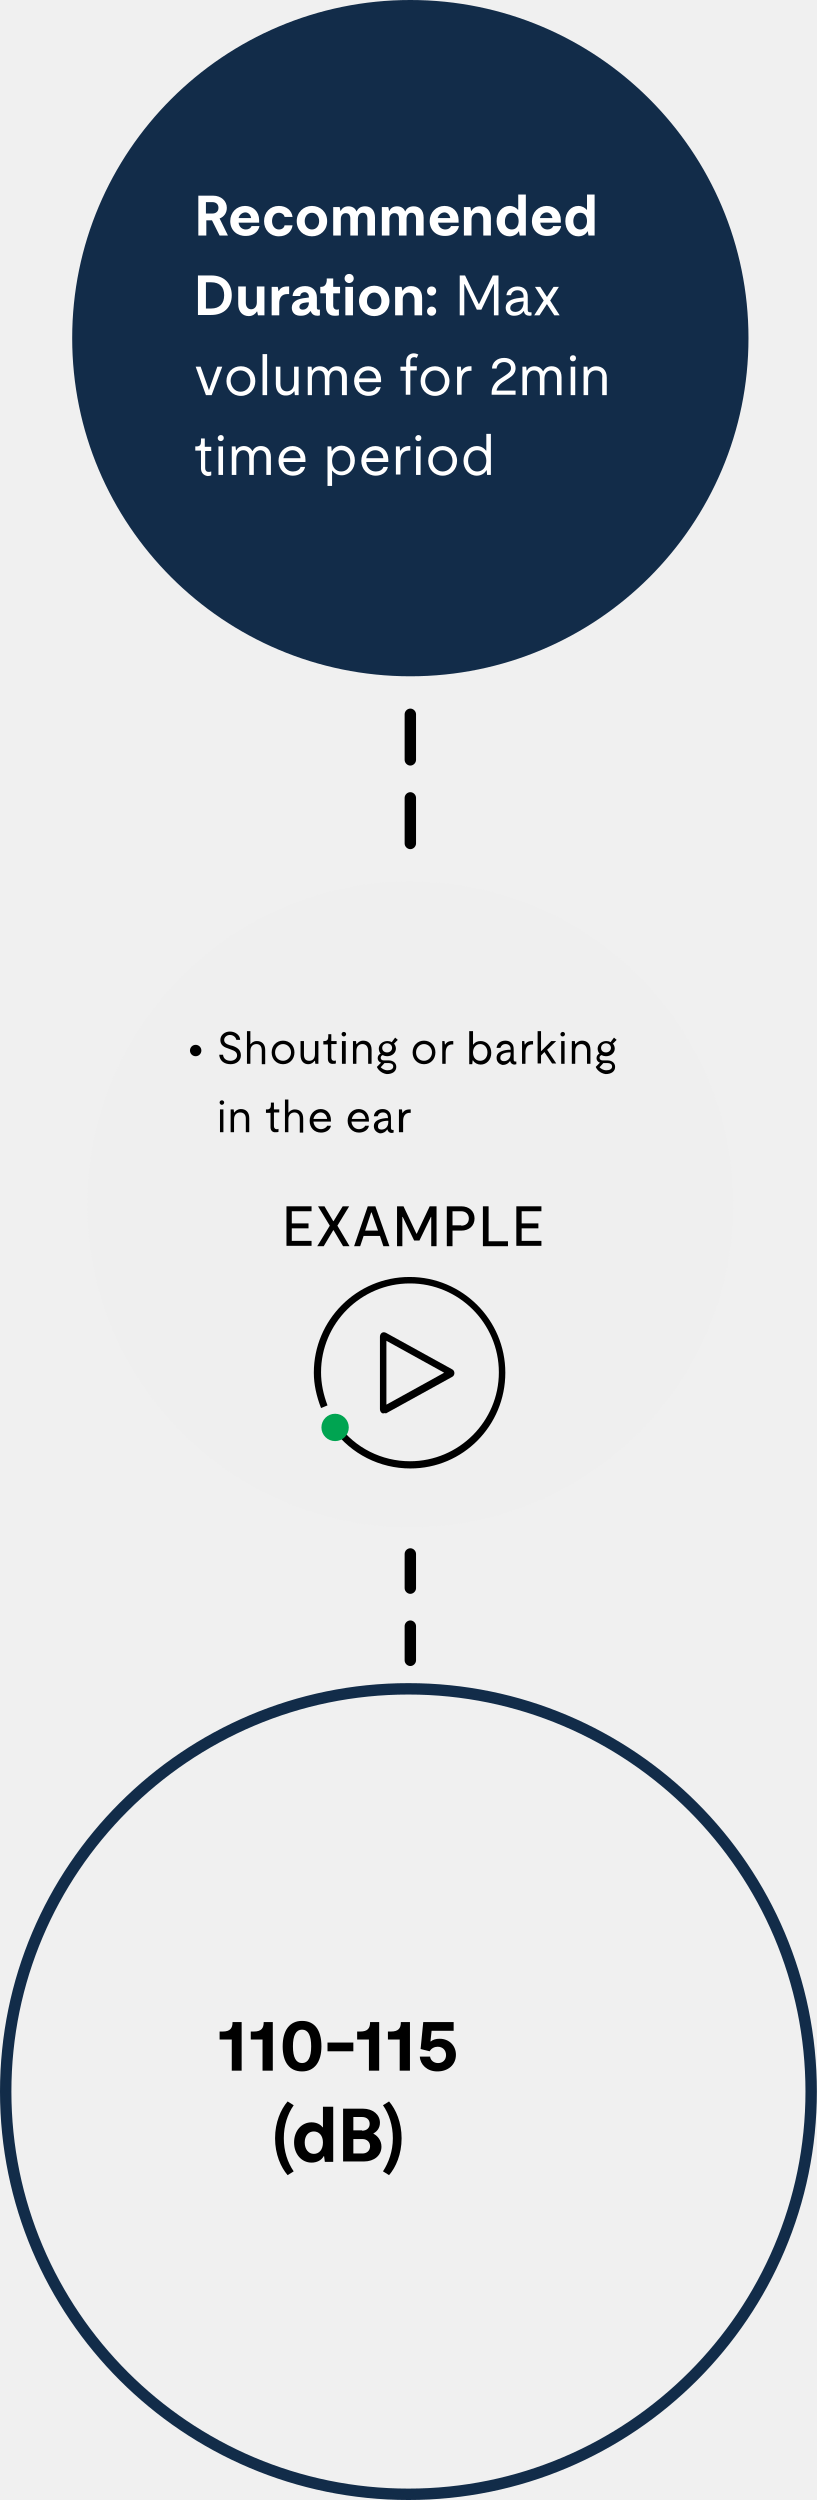
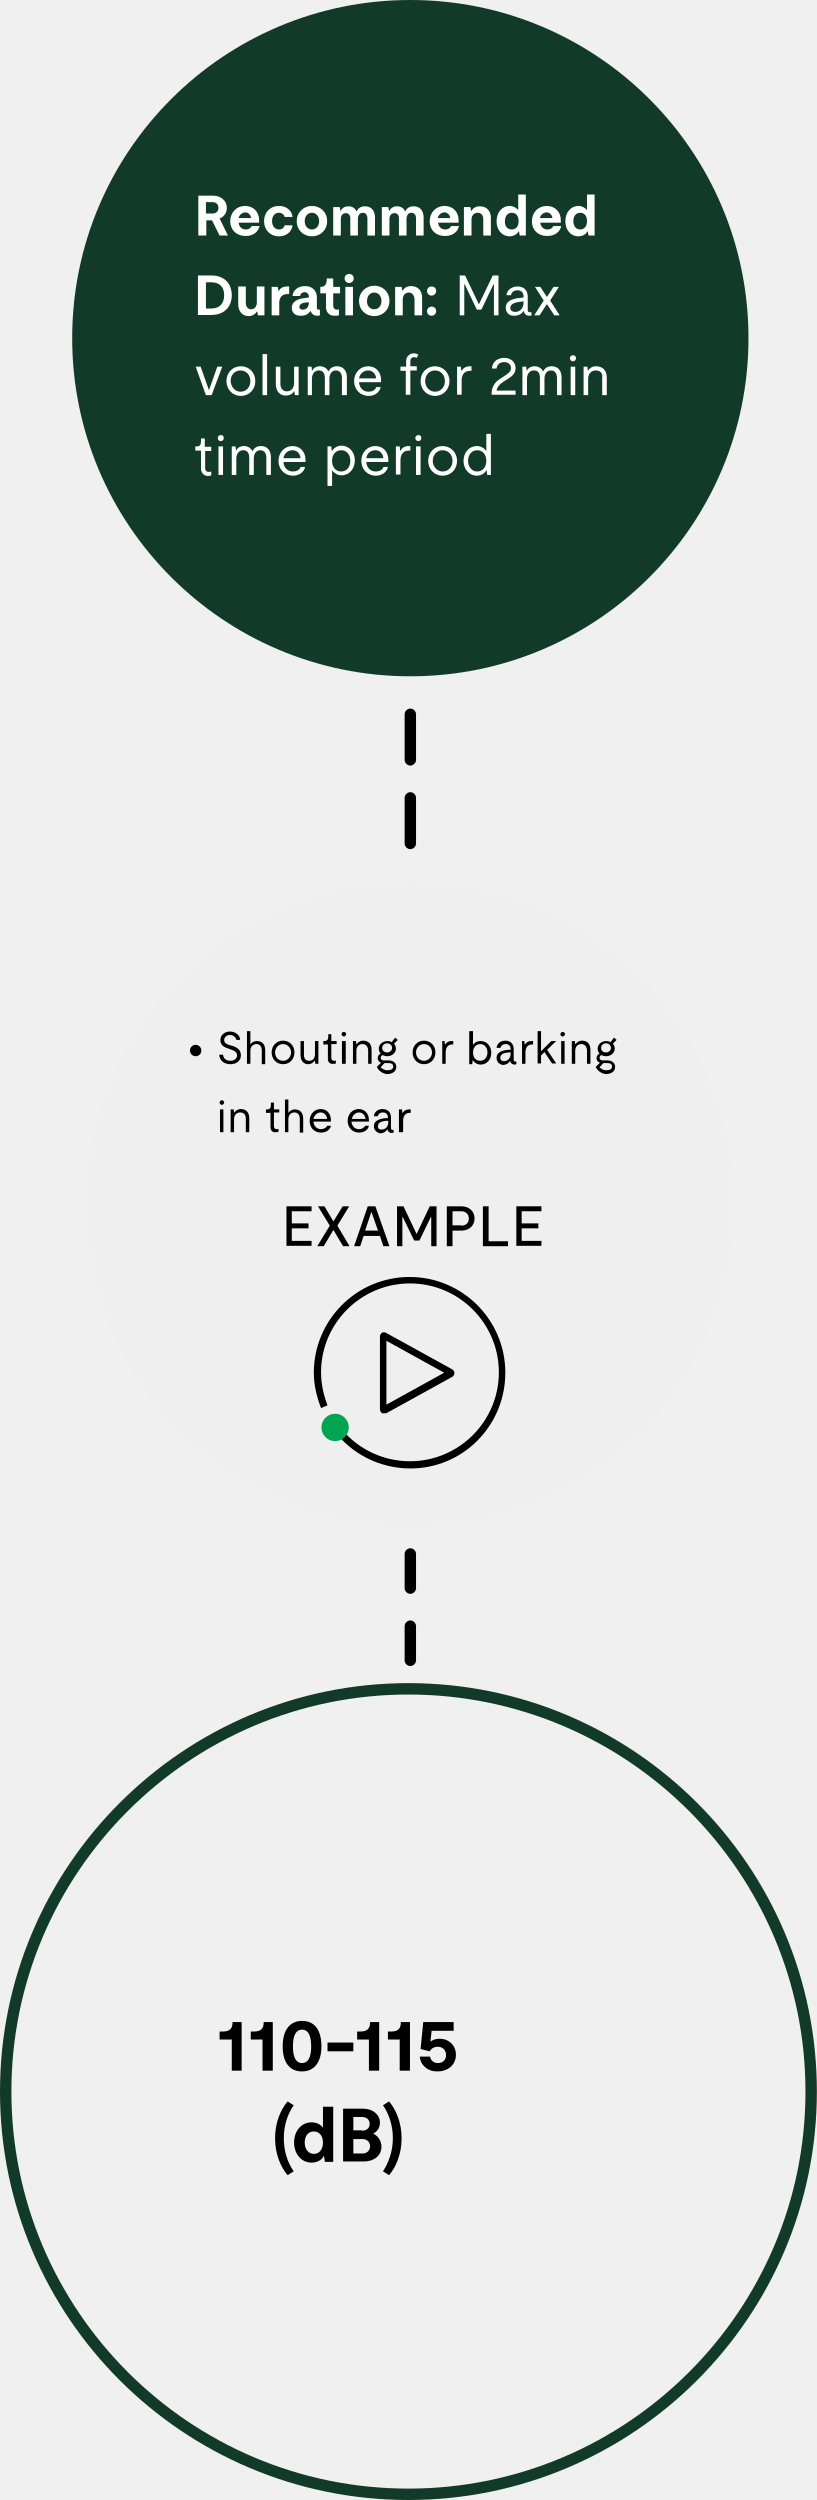
<svg xmlns="http://www.w3.org/2000/svg" version="1.1" id="Working_File" x="0px" y="0px" viewBox="0 0 215 658" style="enable-background:new 0 0 215 658;" xml:space="preserve">
  <style type="text/css">
	.st0{fill:none;}
- 	.st1{fill:#122C49;}
+ 	.st1{fill:#123A28;}
	.st2{fill:#EFEFEF;}
	.st3{enable-background:new    ;}
	.st4{fill:#FFFFFF;}
	.st5{fill:#00A451;}
</style>
  <g id="Group_189">
    <g id="Ellipse_6">
      <g>
        <circle class="st0" cx="107.5" cy="550.5" r="107.5" />
      </g>
      <g>
        <path class="st1" d="M107.5,658C48.2,658,0,609.8,0,550.5S48.2,443,107.5,443c59.3,0,107.5,48.2,107.5,107.5S166.8,658,107.5,658     z M107.5,446C49.9,446,3,492.9,3,550.5S49.9,655,107.5,655c57.6,0,104.5-46.9,104.5-104.5S165.1,446,107.5,446z" />
      </g>
    </g>
    <g id="Ellipse_49">
      <circle class="st2" cx="108" cy="317" r="85" />
    </g>
    <g id="Line_150">
      <path d="M108,201.5c-0.8,0-1.5-0.7-1.5-1.5v-12c0-0.8,0.7-1.5,1.5-1.5c0.8,0,1.5,0.7,1.5,1.5v12    C109.5,200.8,108.8,201.5,108,201.5z" />
    </g>
    <g id="Line_153">
      <path d="M108,438.5c-0.8,0-1.5-0.7-1.5-1.5v-9c0-0.8,0.7-1.5,1.5-1.5c0.8,0,1.5,0.7,1.5,1.5v9C109.5,437.8,108.8,438.5,108,438.5z    " />
    </g>
    <g id="Line_174">
      <path d="M108,419.5c-0.8,0-1.5-0.7-1.5-1.5v-9c0-0.8,0.7-1.5,1.5-1.5c0.8,0,1.5,0.7,1.5,1.5v9C109.5,418.8,108.8,419.5,108,419.5z    " />
    </g>
    <g id="Line_151">
      <path d="M108,223.5c-0.8,0-1.5-0.7-1.5-1.5v-12c0-0.8,0.7-1.5,1.5-1.5c0.8,0,1.5,0.7,1.5,1.5v12    C109.5,222.8,108.8,223.5,108,223.5z" />
    </g>
    <g id="Group_103">
      <g id="Group_31">
        <g id="Group_27">
          <g id="Shouting_or_barking_in_the_ear">
            <g class="st3">
              <path d="M57.7,277.6h1c0.1,1,0.8,1.6,2,1.6c0.8,0,1.7-0.5,1.7-1.4c0-0.8-0.5-1.2-1.7-1.6l-0.8-0.3c-1.3-0.4-1.9-1.1-1.9-2.2        c0-1.3,1.2-2.2,2.5-2.2c1.5,0,2.7,1,2.7,2.2h-1c-0.1-0.7-0.8-1.3-1.7-1.3c-0.8,0-1.5,0.6-1.5,1.3c0,0.7,0.5,1.1,1.5,1.4        l0.8,0.2c1.4,0.5,2.1,1.2,2.1,2.5c0,1.4-1.2,2.3-2.7,2.3C58.9,280.1,57.8,279.1,57.7,277.6z" />
              <path d="M67.5,274.8c-0.8,0-1.6,0.5-1.6,1.8v3.4H65v-8.6h0.9v3.4H66c0.2-0.3,0.7-0.8,1.6-0.8c1.3,0,2.2,0.8,2.2,2.4v3.7h-0.9        v-3.6C68.9,275.3,68.3,274.8,67.5,274.8z" />
            </g>
            <g class="st3">
              <path d="M71.5,277c0-1.8,1.3-3.1,3-3.1c1.7,0,3,1.3,3,3.1c0,1.8-1.3,3.1-3,3.1C72.8,280.1,71.5,278.8,71.5,277z M74.5,279.2        c1.2,0,2.1-1,2.1-2.2c0-1.2-0.9-2.2-2.1-2.2c-1.2,0-2.1,1-2.1,2.2C72.4,278.3,73.3,279.2,74.5,279.2z" />
            </g>
            <g class="st3">
              <path d="M79.1,277.7V274H80v3.6c0,1.2,0.6,1.6,1.4,1.6c0.8,0,1.5-0.5,1.5-1.8V274h0.9v6H83l-0.1-0.8h-0.1        c-0.3,0.4-0.8,0.9-1.7,0.9C80,280.1,79.1,279.3,79.1,277.7z" />
            </g>
            <g class="st3">
              <path d="M86.3,278.7v-3.8h-1.2V274h0.3c0.7,0,1-0.4,1-1.1l0-0.7h0.8v1.8h1.4v0.8h-1.4v3.6c0,0.5,0.3,0.8,0.7,0.8        c0.2,0,0.4,0,0.5-0.1v0.8c-0.2,0.1-0.4,0.1-0.7,0.1C86.9,280.1,86.3,279.6,86.3,278.7z" />
            </g>
            <g class="st3">
              <path d="M90.5,271.6c0.4,0,0.6,0.3,0.6,0.6s-0.3,0.6-0.6,0.6s-0.6-0.3-0.6-0.6S90.1,271.6,90.5,271.6z M90,274H91v6H90V274z" />
            </g>
            <g class="st3">
              <path d="M95.4,274.8c-0.8,0-1.6,0.5-1.6,1.8v3.4h-0.9v-6h0.8l0.1,0.8h0.1c0.3-0.4,0.8-0.9,1.7-0.9c1.3,0,2.2,0.8,2.2,2.4v3.7        h-0.9v-3.6C96.8,275.3,96.2,274.8,95.4,274.8z" />
            </g>
            <g class="st3">
              <path d="M99.2,280.8l1.1-1.1c-0.6-0.2-0.9-0.7-0.9-1.2c0-0.6,0.4-1,0.8-1.2c-0.3-0.3-0.5-0.8-0.5-1.3c0-1.1,1-2,2.3-2        c0.4,0,0.8,0.1,1.1,0.3l0.9-1.2l0.7,0.6l-1,1c0.3,0.3,0.5,0.8,0.5,1.3c0,1.1-1,2-2.3,2c-0.4,0-0.8-0.1-1.2-0.3        c-0.3,0.1-0.5,0.4-0.5,0.7c0,0.4,0.3,0.7,0.8,0.7h1.3c1.2,0,2,0.7,2,1.7c0,1.2-1,1.9-2.5,1.9        C100.3,282.5,99.4,281.4,99.2,280.8z M102,281.7c0.8,0,1.5-0.3,1.5-1c0-0.6-0.5-0.9-1.2-0.9h-1.1l-1,1.1        C100.5,281.2,101.1,281.7,102,281.7z M101.9,277c0.7,0,1.3-0.5,1.3-1.2c0-0.7-0.6-1.2-1.3-1.2c-0.7,0-1.3,0.5-1.3,1.2        C100.6,276.6,101.2,277,101.9,277z" />
              <path d="M108.6,277c0-1.8,1.3-3.1,3-3.1s3,1.3,3,3.1c0,1.8-1.3,3.1-3,3.1S108.6,278.8,108.6,277z M111.6,279.2        c1.2,0,2.1-1,2.1-2.2c0-1.2-0.9-2.2-2.1-2.2s-2.1,1-2.1,2.2C109.5,278.3,110.4,279.2,111.6,279.2z" />
              <path d="M116.2,274h0.8l0.1,0.9h0.1c0.2-0.4,0.7-0.9,1.8-0.9c0.1,0,0.2,0,0.3,0v0.9c-0.2,0-0.2,0-0.3,0c-1,0-1.7,0.7-1.7,2.1        v3h-0.9V274z" />
              <path d="M123.6,271.4h0.9v3.5h0.1c0.4-0.6,1.1-0.9,1.9-0.9c1.6,0,2.8,1.3,2.8,3.1s-1.2,3.1-2.8,3.1c-0.8,0-1.6-0.4-2-1.1h-0.1        l-0.1,1h-0.8V271.4z M126.4,279.2c1.1,0,1.9-0.9,1.9-2.2c0-1.3-0.8-2.2-1.9-2.2c-1.1,0-1.9,0.9-1.9,2.2        C124.5,278.4,125.3,279.2,126.4,279.2z" />
            </g>
            <g class="st3">
              <path d="M130.7,278.4c0-1.2,1-1.9,3.1-2.1l0.6,0v-0.2c0-0.8-0.5-1.3-1.3-1.3c-0.8,0-1.2,0.4-1.4,1h-1c0.1-1.1,1-1.9,2.3-1.9        c1.3,0,2.2,0.8,2.2,2.2v2.8c0,0.4,0.2,0.5,0.5,0.5c0,0,0.1,0,0.2,0v0.7c-0.1,0-0.3,0.1-0.5,0.1c-0.5,0-1-0.3-1.1-0.9v0h-0.1        c-0.4,0.6-1,1-1.9,1C131.4,280.1,130.7,279.5,130.7,278.4z M132.6,279.3c1.1,0,1.8-0.8,1.8-2V277l-0.5,0        c-1.5,0.1-2.2,0.6-2.2,1.3C131.6,279,132.1,279.3,132.6,279.3z" />
            </g>
            <g class="st3">
              <path d="M137.2,274h0.8l0.1,0.9h0.1c0.2-0.4,0.7-0.9,1.8-0.9c0.1,0,0.2,0,0.3,0v0.9c-0.2,0-0.2,0-0.3,0c-1,0-1.7,0.7-1.7,2.1        v3h-0.9V274z" />
            </g>
            <g class="st3">
              <path d="M141.5,271.4h0.9v5.2h0.1l2.6-2.6h1.3l-2.4,2.3l2.4,3.6h-1.1l-2-3l-0.9,0.9v2.1h-0.9V271.4z" />
            </g>
            <g class="st3">
              <path d="M148.1,271.6c0.4,0,0.6,0.3,0.6,0.6s-0.3,0.6-0.6,0.6c-0.4,0-0.6-0.3-0.6-0.6S147.8,271.6,148.1,271.6z M147.7,274        h0.9v6h-0.9V274z" />
            </g>
            <g class="st3">
              <path d="M153,274.8c-0.8,0-1.6,0.5-1.6,1.8v3.4h-0.9v-6h0.8l0.1,0.8h0.1c0.3-0.4,0.8-0.9,1.7-0.9c1.3,0,2.2,0.8,2.2,2.4v3.7        h-0.9v-3.6C154.4,275.3,153.8,274.8,153,274.8z" />
            </g>
            <g class="st3">
              <path d="M156.8,280.8l1.1-1.1c-0.6-0.2-0.9-0.7-0.9-1.2c0-0.6,0.4-1,0.8-1.2c-0.3-0.3-0.5-0.8-0.5-1.3c0-1.1,1-2,2.3-2        c0.4,0,0.8,0.1,1.1,0.3l0.9-1.2l0.7,0.6l-1,1c0.3,0.3,0.5,0.8,0.5,1.3c0,1.1-1,2-2.3,2c-0.4,0-0.8-0.1-1.2-0.3        c-0.3,0.1-0.5,0.4-0.5,0.7c0,0.4,0.3,0.7,0.8,0.7h1.3c1.2,0,2,0.7,2,1.7c0,1.2-1,1.9-2.5,1.9        C157.9,282.5,157,281.4,156.8,280.8z M159.6,281.7c0.8,0,1.5-0.3,1.5-1c0-0.6-0.5-0.9-1.2-0.9h-1.1l-1,1.1        C158.1,281.2,158.7,281.7,159.6,281.7z M159.5,277c0.7,0,1.3-0.5,1.3-1.2c0-0.7-0.6-1.2-1.3-1.2c-0.7,0-1.3,0.5-1.3,1.2        C158.2,276.6,158.8,277,159.5,277z" />
            </g>
            <g class="st3">
              <path d="M58.4,289.6c0.4,0,0.6,0.3,0.6,0.6s-0.3,0.6-0.6,0.6s-0.6-0.3-0.6-0.6S58,289.6,58.4,289.6z M57.9,292h0.9v6h-0.9V292        z" />
              <path d="M63.2,292.8c-0.8,0-1.6,0.5-1.6,1.8v3.4h-0.9v-6h0.8l0.1,0.8h0.1c0.3-0.4,0.8-0.9,1.7-0.9c1.3,0,2.2,0.8,2.2,2.4v3.7        h-0.9v-3.6C64.7,293.3,64.1,292.8,63.2,292.8z" />
            </g>
            <g class="st3">
              <path d="M71.2,296.7v-3.8H70V292h0.3c0.7,0,1-0.4,1-1.1l0-0.7h0.8v1.8h1.4v0.8h-1.4v3.6c0,0.5,0.3,0.8,0.7,0.8        c0.2,0,0.4,0,0.5-0.1v0.8c-0.2,0.1-0.4,0.1-0.7,0.1C71.8,298.1,71.2,297.6,71.2,296.7z" />
            </g>
            <g class="st3">
              <path d="M77.5,292.8c-0.8,0-1.6,0.5-1.6,1.8v3.4H75v-8.6h0.9v3.4H76c0.2-0.3,0.7-0.8,1.6-0.8c1.3,0,2.2,0.8,2.2,2.4v3.7h-0.9        v-3.6C78.9,293.3,78.3,292.8,77.5,292.8z" />
              <path d="M81.5,295c0-1.8,1.3-3.1,2.9-3.1c1.6,0,2.7,1.2,2.7,2.9c0,0.1,0,0.3,0,0.4h-4.6c0.1,1.2,0.9,2,2,2        c0.7,0,1.4-0.4,1.6-0.9h1c-0.2,1.1-1.3,1.8-2.6,1.8C82.7,298.1,81.5,296.8,81.5,295z M86.1,294.5c-0.1-1-0.8-1.7-1.7-1.7        c-0.9,0-1.7,0.7-1.9,1.7H86.1z" />
            </g>
            <g class="st3">
              <path d="M91.5,295c0-1.8,1.3-3.1,2.9-3.1c1.6,0,2.7,1.2,2.7,2.9c0,0.1,0,0.3,0,0.4h-4.6c0.1,1.2,0.9,2,2,2        c0.7,0,1.4-0.4,1.6-0.9h1c-0.2,1.1-1.3,1.8-2.6,1.8C92.8,298.1,91.5,296.8,91.5,295z M96.2,294.5c-0.1-1-0.8-1.7-1.7-1.7        c-0.9,0-1.7,0.7-1.9,1.7H96.2z" />
            </g>
            <g class="st3">
              <path d="M98.4,296.4c0-1.2,1-1.9,3.1-2.1l0.6,0v-0.2c0-0.8-0.5-1.3-1.3-1.3c-0.8,0-1.2,0.4-1.4,1h-1c0.1-1.1,1-1.9,2.3-1.9        c1.3,0,2.2,0.8,2.2,2.2v2.8c0,0.4,0.2,0.5,0.5,0.5c0,0,0.1,0,0.2,0v0.7c-0.1,0-0.3,0.1-0.5,0.1c-0.5,0-1-0.3-1.1-0.9v0h-0.1        c-0.4,0.6-1,1-1.9,1C99.2,298.1,98.4,297.5,98.4,296.4z M100.4,297.3c1.1,0,1.8-0.8,1.8-2V295l-0.5,0        c-1.5,0.1-2.2,0.6-2.2,1.3C99.4,297,99.8,297.3,100.4,297.3z" />
            </g>
            <g class="st3">
              <path d="M105,292h0.8l0.1,0.9h0.1c0.2-0.4,0.7-0.9,1.8-0.9c0.1,0,0.2,0,0.3,0v0.9c-0.2,0-0.2,0-0.3,0c-1,0-1.7,0.7-1.7,2.1v3        H105V292z" />
            </g>
          </g>
          <g id="Ellipse_14">
            <circle cx="51.5" cy="276.5" r="1.5" />
          </g>
        </g>
      </g>
    </g>
    <g id="Group_101">
      <g id="Ellipse_18">
        <circle class="st1" cx="108" cy="89" r="89" />
      </g>
      <g id="Recommended_Duration:_Max_volume_for_2min_time_period">
        <g class="st3">
          <path class="st4" d="M52.1,51.5h4c2.1,0,3.6,1.4,3.6,3.2c0,1.4-0.8,2.4-1.9,2.8L60,62h-2.2l-2-4h-1.5v4h-2.1V51.5z M55.9,56.2      c1,0,1.6-0.6,1.6-1.5c0-0.9-0.6-1.5-1.6-1.5h-1.7v3H55.9z" />
        </g>
        <g class="st3">
          <path class="st4" d="M60.6,58.2c0-2.3,1.7-4,3.9-4c2.1,0,3.7,1.5,3.7,3.7c0,0.2,0,0.4,0,0.7h-5.4c0.1,1.1,0.9,1.8,1.9,1.8      c0.7,0,1.3-0.3,1.5-0.9h2.1c-0.3,1.6-1.8,2.6-3.5,2.6C62.4,62.2,60.6,60.6,60.6,58.2z M66.1,57.4c-0.1-0.9-0.8-1.5-1.5-1.5      c-0.8,0-1.6,0.6-1.8,1.5H66.1z" />
        </g>
        <g class="st3">
          <path class="st4" d="M69.5,58.2c0-2.3,1.6-4,3.9-4c2,0,3.4,1.2,3.6,2.9h-2.1c-0.1-0.6-0.7-1.1-1.5-1.1c-1.1,0-1.8,0.9-1.8,2.2      c0,1.3,0.8,2.2,1.8,2.2c0.9,0,1.4-0.5,1.5-1.1H77c-0.2,1.7-1.6,2.9-3.6,2.9C71.1,62.2,69.5,60.5,69.5,58.2z" />
        </g>
        <g class="st3">
          <path class="st4" d="M78.1,58.2c0-2.3,1.8-4,4-4s4,1.6,4,4c0,2.4-1.8,4-4,4S78.1,60.6,78.1,58.2z M82.1,60.4      c1.1,0,1.9-0.9,1.9-2.2c0-1.3-0.8-2.2-1.9-2.2c-1.1,0-1.9,0.9-1.9,2.2C80.2,59.5,81,60.4,82.1,60.4z" />
          <path class="st4" d="M91,56.1c-0.7,0-1.3,0.5-1.3,1.6V62h-2v-7.5h1.7l0.2,1h0.1c0.3-0.7,1-1.2,2-1.2c1,0,1.8,0.5,2.1,1.3h0.1      c0.4-0.9,1.2-1.3,2.2-1.3c1.5,0,2.6,1,2.6,3V62h-2v-4.5c0-1-0.5-1.5-1.2-1.5c-0.7,0-1.3,0.5-1.3,1.6V62h-2v-4.5      C92.2,56.5,91.7,56.1,91,56.1z" />
          <path class="st4" d="M103.8,56.1c-0.7,0-1.3,0.5-1.3,1.6V62h-2v-7.5h1.7l0.2,1h0.1c0.3-0.7,1-1.2,2-1.2c1,0,1.8,0.5,2.1,1.3h0.1      c0.4-0.9,1.2-1.3,2.2-1.3c1.5,0,2.6,1,2.6,3V62h-2v-4.5c0-1-0.5-1.5-1.2-1.5c-0.7,0-1.3,0.5-1.3,1.6V62h-2v-4.5      C105,56.5,104.5,56.1,103.8,56.1z" />
          <path class="st4" d="M113.1,58.2c0-2.3,1.7-4,3.9-4c2.1,0,3.7,1.5,3.7,3.7c0,0.2,0,0.4,0,0.7h-5.4c0.1,1.1,0.9,1.8,1.9,1.8      c0.7,0,1.3-0.3,1.5-0.9h2.1c-0.3,1.6-1.8,2.6-3.5,2.6C114.8,62.2,113.1,60.6,113.1,58.2z M118.5,57.4c-0.1-0.9-0.8-1.5-1.5-1.5      c-0.8,0-1.6,0.6-1.8,1.5H118.5z" />
          <path class="st4" d="M125.7,56c-0.8,0-1.6,0.6-1.6,1.8V62h-2v-7.5h1.7l0.2,1h0.1c0.3-0.6,1-1.2,2.2-1.2c1.7,0,2.9,1.1,2.9,3.1      V62h-2v-4.3C127.2,56.6,126.6,56,125.7,56z" />
          <path class="st4" d="M136.8,62l-0.2-1.1h-0.1c-0.4,0.8-1.4,1.3-2.4,1.3c-1.9,0-3.4-1.6-3.4-4c0-2.3,1.5-4,3.4-4      c1,0,1.8,0.5,2.2,1h0.1v-4h2V62H136.8z M134.7,60.4c1.1,0,1.8-0.8,1.8-2.2c0-1.4-0.7-2.2-1.8-2.2s-1.8,0.9-1.8,2.2      C132.8,59.6,133.6,60.4,134.7,60.4z" />
          <path class="st4" d="M140,58.2c0-2.3,1.7-4,3.9-4c2.1,0,3.7,1.5,3.7,3.7c0,0.2,0,0.4,0,0.7h-5.4c0.1,1.1,0.9,1.8,1.9,1.8      c0.7,0,1.3-0.3,1.5-0.9h2.1c-0.3,1.6-1.8,2.6-3.5,2.6C141.7,62.2,140,60.6,140,58.2z M145.4,57.4c-0.1-0.9-0.8-1.5-1.5-1.5      c-0.8,0-1.6,0.6-1.8,1.5H145.4z" />
          <path class="st4" d="M154.9,62l-0.2-1.1h-0.1c-0.4,0.8-1.3,1.3-2.4,1.3c-1.9,0-3.4-1.6-3.4-4c0-2.3,1.5-4,3.4-4      c1,0,1.8,0.5,2.2,1h0.1v-4h2V62H154.9z M152.7,60.4c1.1,0,1.8-0.8,1.8-2.2c0-1.4-0.7-2.2-1.8-2.2c-1.1,0-1.8,0.9-1.8,2.2      C150.9,59.6,151.7,60.4,152.7,60.4z" />
        </g>
        <g class="st3">
          <path class="st4" d="M52.1,72.5h3.5c3.4,0,5.4,2.1,5.4,5.2s-2,5.2-5.4,5.2h-3.5V72.5z M55.6,81.2c2.2,0,3.4-1.3,3.4-3.5      s-1.2-3.4-3.4-3.4h-1.4v6.9H55.6z" />
        </g>
        <g class="st3">
          <path class="st4" d="M62.7,80v-4.6h2v4.3c0,1.1,0.6,1.7,1.4,1.7s1.5-0.6,1.5-1.8v-4.2h2V83h-1.7l-0.2-1h-0.1      c-0.3,0.5-1,1.2-2.1,1.2C63.9,83.2,62.7,82.1,62.7,80z" />
        </g>
        <g class="st3">
          <path class="st4" d="M71.4,75.5h1.7l0.2,1.1h0.1c0.3-0.7,1-1.2,2.1-1.2c0.2,0,0.4,0,0.6,0v2c-0.2,0-0.4,0-0.5,0      c-1.3,0-2.1,0.8-2.1,2.4V83h-2V75.5z" />
        </g>
        <g class="st3">
          <path class="st4" d="M76.8,81c0-1.5,1.3-2.4,3.8-2.6l0.7-0.1v-0.2c0-0.7-0.5-1.2-1.1-1.2c-0.6,0-1.1,0.3-1.2,1h-2      c0.1-1.5,1.4-2.6,3.3-2.6c1.9,0,3.1,1.2,3.1,3V81c0,0.4,0.1,0.5,0.6,0.5l0.2,0V83c-0.2,0.1-0.5,0.1-0.7,0.1      c-0.7,0-1.4-0.3-1.7-1.2h-0.1c-0.5,0.7-1.3,1.2-2.4,1.2C77.7,83.2,76.8,82.3,76.8,81z M79.7,81.5c1,0,1.6-0.8,1.6-1.8v-0.1      l-0.6,0c-1.3,0.1-1.9,0.5-1.9,1.2C78.8,81.3,79.2,81.5,79.7,81.5z" />
        </g>
        <g class="st3">
          <path class="st4" d="M85.8,80.8v-3.6h-1.5v-1.7h0.2c0.9,0,1.4-0.6,1.5-1.6l0-0.6h1.7v2.2h1.8v1.7h-1.8v3.3c0,0.6,0.4,1,0.9,1      c0.2,0,0.4,0,0.6-0.1V83c-0.3,0.1-0.7,0.1-1,0.1C86.7,83.2,85.8,82.2,85.8,80.8z" />
        </g>
        <g class="st3">
          <path class="st4" d="M91.9,72.1c0.7,0,1.2,0.5,1.2,1.2c0,0.7-0.6,1.2-1.2,1.2s-1.2-0.5-1.2-1.2C90.7,72.6,91.2,72.1,91.9,72.1z       M90.9,75.5h2V83h-2V75.5z" />
          <path class="st4" d="M94.5,79.2c0-2.3,1.8-4,4-4s4,1.6,4,4c0,2.4-1.8,4-4,4S94.5,81.6,94.5,79.2z M98.5,81.4      c1.1,0,1.9-0.9,1.9-2.2c0-1.3-0.8-2.2-1.9-2.2c-1.1,0-1.9,0.9-1.9,2.2C96.5,80.5,97.4,81.4,98.5,81.4z" />
        </g>
        <g class="st3">
          <path class="st4" d="M107.6,77c-0.8,0-1.6,0.6-1.6,1.8V83h-2v-7.5h1.7l0.2,1h0.1c0.3-0.6,1-1.2,2.2-1.2c1.7,0,2.9,1.1,2.9,3.1      V83h-2v-4.3C109,77.6,108.4,77,107.6,77z" />
        </g>
        <g class="st3">
          <path class="st4" d="M113.6,75.4c0.7,0,1.2,0.5,1.2,1.2c0,0.6-0.5,1.2-1.2,1.2c-0.7,0-1.2-0.5-1.2-1.2      C112.4,75.9,112.9,75.4,113.6,75.4z M112.4,81.9c0-0.6,0.5-1.2,1.2-1.2c0.7,0,1.2,0.5,1.2,1.2c0,0.6-0.5,1.2-1.2,1.2      C112.9,83.1,112.4,82.6,112.4,81.9z" />
        </g>
        <g class="st3">
          <path class="st4" d="M120.9,72.5h1.5l3.6,7.5h0.1l3.6-7.5h1.5V83h-1.2v-8.2h-0.1l-3.2,6.7h-1.2l-3.2-6.7h-0.1V83h-1.2V72.5z" />
        </g>
        <g class="st3">
          <path class="st4" d="M133.1,81c0-1.5,1.3-2.4,3.9-2.6l0.8-0.1v-0.3c0-1-0.6-1.6-1.6-1.6c-0.9,0-1.6,0.5-1.7,1.3h-1.2      c0.1-1.3,1.3-2.3,2.9-2.3c1.7,0,2.7,1,2.7,2.7v3.5c0,0.5,0.3,0.6,0.7,0.6c0.1,0,0.1,0,0.3,0V83c-0.2,0.1-0.4,0.1-0.6,0.1      c-0.6,0-1.3-0.3-1.4-1.2v0h-0.1c-0.5,0.7-1.3,1.2-2.4,1.2C134.1,83.2,133.1,82.3,133.1,81z M135.6,82.1c1.3,0,2.2-1,2.2-2.5      v-0.3l-0.7,0.1c-1.9,0.2-2.8,0.7-2.8,1.7C134.3,81.7,134.9,82.1,135.6,82.1z" />
          <path class="st4" d="M143.1,79.1l-2.3-3.6h1.4l1.7,2.6h0.1l1.7-2.6h1.4l-2.3,3.6l2.5,3.9h-1.4l-1.9-2.9h-0.1l-1.9,2.9h-1.4      L143.1,79.1z" />
        </g>
        <g class="st3">
          <path class="st4" d="M51.5,96.5h1.3l2.2,6.2H55l2.2-6.2h1.3l-2.8,7.5h-1.5L51.5,96.5z" />
        </g>
        <g class="st3">
          <path class="st4" d="M59.6,100.3c0-2.2,1.6-3.9,3.8-3.9s3.8,1.7,3.8,3.9c0,2.2-1.6,3.9-3.8,3.9S59.6,102.5,59.6,100.3z       M63.3,103.1c1.5,0,2.6-1.2,2.6-2.8c0-1.6-1.1-2.8-2.6-2.8s-2.6,1.2-2.6,2.8C60.8,101.8,61.8,103.1,63.3,103.1z" />
          <path class="st4" d="M69.1,93.2h1.2V104h-1.2V93.2z" />
          <path class="st4" d="M72.6,101.1v-4.6h1.2v4.5c0,1.4,0.8,2,1.7,2c1,0,1.9-0.7,1.9-2.2v-4.3h1.2v7.5h-1l-0.1-1h-0.1      c-0.3,0.5-1,1.1-2.1,1.1C73.8,104.2,72.6,103.1,72.6,101.1z" />
          <path class="st4" d="M83.9,97.5c-0.9,0-1.8,0.7-1.8,2.2v4.3H81v-7.5h1l0.1,1h0.1c0.3-0.6,1-1.1,2-1.1c1,0,1.8,0.5,2.2,1.3h0.1      c0.4-0.8,1.1-1.3,2.2-1.3c1.4,0,2.6,0.9,2.6,2.9v4.7H90v-4.5c0-1.4-0.7-2-1.6-2c-0.9,0-1.7,0.7-1.7,2.2v4.3h-1.2v-4.5      C85.5,98,84.8,97.5,83.9,97.5z" />
          <path class="st4" d="M93.2,100.3c0-2.2,1.6-3.9,3.7-3.9c2,0,3.4,1.5,3.4,3.6c0,0.2,0,0.3,0,0.6h-5.8c0.1,1.5,1.1,2.5,2.5,2.5      c0.9,0,1.8-0.4,2-1.2h1.2c-0.3,1.4-1.6,2.3-3.2,2.3C94.8,104.2,93.2,102.5,93.2,100.3z M99,99.6c-0.1-1.3-1-2.1-2.1-2.1      s-2.2,0.8-2.4,2.1H99z" />
        </g>
        <g class="st3">
          <path class="st4" d="M106.9,97.6h-1.5v-1.1h1.5v-1.4c0-1.4,1-2.1,2-2.1c0.5,0,1,0.2,1.2,0.3l-0.4,0.9c-0.2-0.1-0.5-0.2-0.7-0.2      c-0.6,0-1,0.4-1,1v1.4h1.7v1.1H108v6.4h-1.2V97.6z" />
        </g>
        <g class="st3">
          <path class="st4" d="M110.7,100.3c0-2.2,1.6-3.9,3.8-3.9c2.1,0,3.8,1.7,3.8,3.9c0,2.2-1.6,3.9-3.8,3.9      C112.3,104.2,110.7,102.5,110.7,100.3z M114.5,103.1c1.5,0,2.6-1.2,2.6-2.8c0-1.6-1.1-2.8-2.6-2.8s-2.6,1.2-2.6,2.8      C111.9,101.8,113,103.1,114.5,103.1z" />
          <path class="st4" d="M120.3,96.5h1l0.1,1.1h0.1c0.3-0.5,0.9-1.2,2.2-1.2c0.2,0,0.3,0,0.4,0v1.2c-0.2,0-0.3,0-0.4,0      c-1.3,0-2.2,0.8-2.2,2.6v3.7h-1.2V96.5z" />
        </g>
        <g class="st3">
          <path class="st4" d="M131.5,99.8l1.5-1c0.9-0.6,1.5-1.1,1.5-1.9c0-1-0.8-1.6-1.8-1.6c-1.2,0-1.9,0.7-2,1.7h-1.2      c0-1.6,1.3-2.8,3.2-2.8c1.8,0,3,1.1,3,2.7c0,1.3-0.9,2.1-1.7,2.6l-1.7,1.1c-0.9,0.6-1.5,1.4-1.6,2.2h5v1.1h-6.3v-0.5      C129.4,102,130.2,100.6,131.5,99.8z" />
        </g>
        <g class="st3">
          <path class="st4" d="M140.5,97.5c-0.9,0-1.8,0.7-1.8,2.2v4.3h-1.2v-7.5h1l0.1,1h0.1c0.3-0.6,1-1.1,2-1.1c1,0,1.8,0.5,2.2,1.3      h0.1c0.4-0.8,1.1-1.3,2.2-1.3c1.4,0,2.6,0.9,2.6,2.9v4.7h-1.2v-4.5c0-1.4-0.7-2-1.6-2c-0.9,0-1.7,0.7-1.7,2.2v4.3h-1.2v-4.5      C142.1,98,141.5,97.5,140.5,97.5z" />
          <path class="st4" d="M150.8,93.5c0.5,0,0.8,0.3,0.8,0.8c0,0.5-0.4,0.8-0.8,0.8s-0.8-0.3-0.8-0.8C150,93.9,150.3,93.5,150.8,93.5      z M150.2,96.5h1.2v7.5h-1.2V96.5z" />
          <path class="st4" d="M156.8,97.5c-1,0-2,0.7-2,2.2v4.3h-1.2v-7.5h1l0.1,1h0.1c0.3-0.5,1-1.1,2.1-1.1c1.6,0,2.8,1,2.8,3v4.6h-1.2      v-4.5C158.7,98.1,157.9,97.5,156.8,97.5z" />
        </g>
        <g class="st3">
          <path class="st4" d="M52.9,123.3v-4.7h-1.5v-1.1h0.3c0.9,0,1.2-0.4,1.2-1.3l0-0.8h1v2.2h1.7v1.1H54v4.5c0,0.6,0.3,1,0.9,1      c0.2,0,0.5,0,0.7-0.1v1c-0.2,0.1-0.5,0.2-0.9,0.2C53.7,125.2,52.9,124.5,52.9,123.3z" />
        </g>
        <g class="st3">
          <path class="st4" d="M58.1,114.5c0.5,0,0.8,0.3,0.8,0.8c0,0.5-0.4,0.8-0.8,0.8c-0.4,0-0.8-0.3-0.8-0.8      C57.3,114.9,57.7,114.5,58.1,114.5z M57.5,117.5h1.2v7.5h-1.2V117.5z" />
          <path class="st4" d="M64,118.5c-0.9,0-1.8,0.7-1.8,2.2v4.3h-1.2v-7.5h1l0.1,1h0.1c0.3-0.6,1-1.1,2-1.1c1,0,1.8,0.5,2.2,1.3h0.1      c0.4-0.8,1.1-1.3,2.2-1.3c1.4,0,2.6,0.9,2.6,2.9v4.7h-1.2v-4.5c0-1.4-0.7-2-1.6-2c-0.9,0-1.7,0.7-1.7,2.2v4.3h-1.2v-4.5      C65.6,119,64.9,118.5,64,118.5z" />
          <path class="st4" d="M73.3,121.3c0-2.2,1.6-3.9,3.7-3.9c2,0,3.4,1.5,3.4,3.6c0,0.2,0,0.3,0,0.6h-5.8c0.1,1.5,1.1,2.5,2.5,2.5      c0.9,0,1.8-0.4,2-1.2h1.2c-0.3,1.4-1.6,2.3-3.2,2.3C74.9,125.2,73.3,123.5,73.3,121.3z M79.1,120.6c-0.1-1.3-1-2.1-2.1-2.1      c-1.2,0-2.2,0.8-2.4,2.1H79.1z" />
        </g>
        <g class="st3">
          <path class="st4" d="M86.3,117.5h0.9l0.1,1.2h0.1c0.5-0.9,1.5-1.4,2.5-1.4c2,0,3.5,1.7,3.5,3.9c0,2.2-1.5,3.9-3.5,3.9      c-1,0-1.9-0.5-2.4-1.2h-0.1v4h-1.2V117.5z M89.8,124.1c1.4,0,2.4-1.1,2.4-2.8c0-1.7-1-2.8-2.4-2.8c-1.4,0-2.4,1.1-2.4,2.8      C87.4,123,88.4,124.1,89.8,124.1z" />
        </g>
        <g class="st3">
          <path class="st4" d="M95.1,121.3c0-2.2,1.6-3.9,3.7-3.9c2,0,3.4,1.5,3.4,3.6c0,0.2,0,0.3,0,0.6h-5.8c0.1,1.5,1.1,2.5,2.5,2.5      c0.9,0,1.8-0.4,2-1.2h1.2c-0.3,1.4-1.6,2.3-3.2,2.3C96.7,125.2,95.1,123.5,95.1,121.3z M100.9,120.6c-0.1-1.3-1-2.1-2.1-2.1      c-1.2,0-2.2,0.8-2.4,2.1H100.9z" />
        </g>
        <g class="st3">
          <path class="st4" d="M104.2,117.5h1l0.1,1.1h0.1c0.3-0.5,0.9-1.2,2.2-1.2c0.2,0,0.3,0,0.4,0v1.2c-0.2,0-0.3,0-0.4,0      c-1.3,0-2.2,0.8-2.2,2.6v3.7h-1.2V117.5z" />
        </g>
        <g class="st3">
          <path class="st4" d="M110.1,114.5c0.5,0,0.8,0.3,0.8,0.8c0,0.5-0.4,0.8-0.8,0.8s-0.8-0.3-0.8-0.8      C109.3,114.9,109.7,114.5,110.1,114.5z M109.5,117.5h1.2v7.5h-1.2V117.5z" />
        </g>
        <g class="st3">
          <path class="st4" d="M112.7,121.3c0-2.2,1.6-3.9,3.8-3.9c2.1,0,3.8,1.7,3.8,3.9c0,2.2-1.6,3.9-3.8,3.9      C114.3,125.2,112.7,123.5,112.7,121.3z M116.5,124.1c1.5,0,2.6-1.2,2.6-2.8c0-1.6-1.1-2.8-2.6-2.8s-2.6,1.2-2.6,2.8      C113.9,122.8,115,124.1,116.5,124.1z" />
        </g>
        <g class="st3">
          <path class="st4" d="M128.2,125l-0.1-1.2H128c-0.5,0.9-1.5,1.4-2.5,1.4c-2,0-3.5-1.7-3.5-3.9c0-2.2,1.5-3.9,3.5-3.9      c1,0,1.9,0.5,2.4,1.2h0.1v-4.4h1.2V125H128.2z M125.6,124.1c1.4,0,2.4-1.1,2.4-2.8c0-1.7-1-2.8-2.4-2.8c-1.4,0-2.4,1.1-2.4,2.8      C123.2,122.9,124.2,124.1,125.6,124.1z" />
        </g>
      </g>
    </g>
    <g id="Group_138">
      <g id="_dB_">
        <g class="st3">
          <path d="M74.7,562.8c0,3.4,1,6.4,2.6,8.7l-1.6,1c-1.8-2.1-3.3-5.5-3.3-9.7c0-4.2,1.5-7.6,3.3-9.7l1.6,1      C75.7,556.4,74.7,559.4,74.7,562.8z" />
        </g>
        <g class="st3">
          <path d="M85.5,569l-0.2-1.5h-0.1c-0.6,1.1-1.8,1.7-3.2,1.7c-2.6,0-4.6-2.2-4.6-5.3c0-3.1,2-5.3,4.6-5.3c1.4,0,2.4,0.6,2.9,1.3      H85v-5.4h2.7V569H85.5z M82.6,566.9c1.4,0,2.4-1.1,2.4-3c0-1.8-1-2.9-2.4-2.9c-1.4,0-2.4,1.1-2.4,2.9S81.2,566.9,82.6,566.9z" />
        </g>
        <g class="st3">
          <path d="M90.2,555h5.3c2.7,0,4.5,1.6,4.5,3.7c0,1.5-0.9,2.4-1.7,2.8v0.1c1,0.5,2.1,1.7,2.1,3.4c0,2.3-1.9,3.9-4.6,3.9h-5.5V555z       M95.3,560.8c1.2,0,2-0.7,2-1.8s-0.8-1.8-2-1.8H93v3.5H95.3z M95.4,566.8c1.2,0,2-0.8,2-1.9c0-1.1-0.8-1.9-2-1.9H93v3.8H95.4z" />
        </g>
        <g class="st3">
          <path d="M103.4,562.8c0-3.4-1-6.4-2.6-8.7l1.6-1c1.8,2.1,3.3,5.5,3.3,9.7s-1.5,7.6-3.3,9.7l-1.6-1      C102.3,569.2,103.4,566.2,103.4,562.8z" />
        </g>
      </g>
      <g id="_110-115">
        <g class="st3">
          <path d="M61,536.8h-3.2v-2.1h0.8c2,0,2.6-0.9,2.6-2.4v-0.1h2.4V545H61V536.8z" />
        </g>
        <g class="st3">
          <path d="M69.1,536.8H66v-2.1h0.8c2,0,2.6-0.9,2.6-2.4v-0.1h2.4V545h-2.7V536.8z" />
        </g>
        <g class="st3">
          <path d="M74.4,538.6c0-4.3,1.9-6.7,5.1-6.7c3.3,0,5.1,2.4,5.1,6.7c0,4.2-1.9,6.6-5.1,6.6C76.2,545.2,74.4,542.8,74.4,538.6z       M79.5,543c1.6,0,2.4-1.5,2.4-4.4c0-2.9-0.8-4.4-2.4-4.4c-1.6,0-2.4,1.5-2.4,4.4C77.1,541.5,77.9,543,79.5,543z" />
        </g>
        <g class="st3">
          <path d="M86.2,537.6H93v2.3h-6.8V537.6z" />
        </g>
        <g class="st3">
          <path d="M97.2,536.8H94v-2.1h0.8c2,0,2.6-0.9,2.6-2.4v-0.1h2.4V545h-2.7V536.8z" />
        </g>
        <g class="st3">
          <path d="M105.3,536.8h-3.2v-2.1h0.8c2,0,2.6-0.9,2.6-2.4v-0.1h2.4V545h-2.7V536.8z" />
        </g>
        <g class="st3">
          <path d="M110.5,541.3h2.7c0.1,0.9,0.9,1.7,2.1,1.7c1.2,0,2.1-0.8,2.1-2.1c0-1.3-0.9-2.2-2.2-2.2c-0.8,0-1.7,0.4-2.1,1.2      l-2.4-0.6l0.7-7.1h8v2.3h-5.8l-0.3,2.8h0.1c0.6-0.5,1.4-0.7,2.3-0.7c2.6,0,4.3,1.9,4.3,4.2c0,2.6-2,4.4-4.9,4.4      C112.4,545.2,110.6,543.4,110.5,541.3z" />
        </g>
      </g>
    </g>
  </g>
  <g id="Group_194">
    <g id="EXAMPLE">
      <g class="st3">
        <path d="M75.4,317.5h6.6v1.3h-5.2v3.2h4.4v1.3h-4.4v3.3h5.2v1.3h-6.6V317.5z" />
        <path d="M86.8,322.6l-3.1-5.1h1.7l2.3,3.9h0.1l2.4-3.9h1.7l-3.1,5.1L92,328h-1.7l-2.5-4.2h-0.1l-2.5,4.2h-1.7L86.8,322.6z" />
        <path d="M96.8,317.5h2l3.7,10.5h-1.6l-0.9-2.7h-4.3l-0.9,2.7h-1.6L96.8,317.5z M99.5,323.9l-1.7-4.8h-0.1l-1.6,4.8H99.5z" />
        <path d="M104.4,317.5h1.8l3.4,7.2h0.1l3.4-7.2h1.8V328h-1.4v-7.7h-0.1l-3,6.2h-1.4l-3-6.2h-0.1v7.7h-1.4V317.5z" />
        <path d="M117.7,317.5h3.7c2.1,0,3.5,1.3,3.5,3.2s-1.4,3.2-3.5,3.2h-2.3v4.1h-1.5V317.5z M121.4,322.6c1.2,0,2-0.7,2-1.9     c0-1.1-0.8-1.9-2-1.9h-2.3v3.7H121.4z" />
        <path d="M127.1,317.5h1.5v9.2h5.1v1.3h-6.6V317.5z" />
        <path d="M135.9,317.5h6.6v1.3h-5.2v3.2h4.4v1.3h-4.4v3.3h5.2v1.3h-6.6V317.5z" />
      </g>
    </g>
  </g>
  <g>
    <path d="M108,386.5c-8,0-15.6-3.8-20.3-10.3l1.4-1.1c4.4,6,11.4,9.5,18.8,9.5c12.9,0,23.4-10.5,23.4-23.4s-10.5-23.4-23.4-23.4   s-23.4,10.5-23.4,23.4c0,2.9,0.6,5.8,1.7,8.7l-1.7,0.7c-1.2-3.1-1.9-6.2-1.9-9.3c0-13.9,11.3-25.2,25.2-25.2s25.2,11.3,25.2,25.2   S121.9,386.5,108,386.5L108,386.5z" />
  </g>
  <g>
    <path d="M101,372c-0.2,0-0.4,0-0.5-0.1c-0.3-0.2-0.5-0.6-0.5-1v-19.1c0-0.4,0.2-0.8,0.5-1s0.7-0.2,1.1,0l17.4,9.6   c0.4,0.2,0.6,0.6,0.6,1s-0.2,0.8-0.6,1l-17.4,9.6C101.3,371.9,101.2,371.9,101,372L101,372z M101.7,352.9v16.8l15.2-8.4   L101.7,352.9L101.7,352.9z M118.1,360.7L118.1,360.7L118.1,360.7z" />
  </g>
  <g>
    <circle class="st5" cx="88.2" cy="375.7" r="3.6" />
  </g>
</svg>
